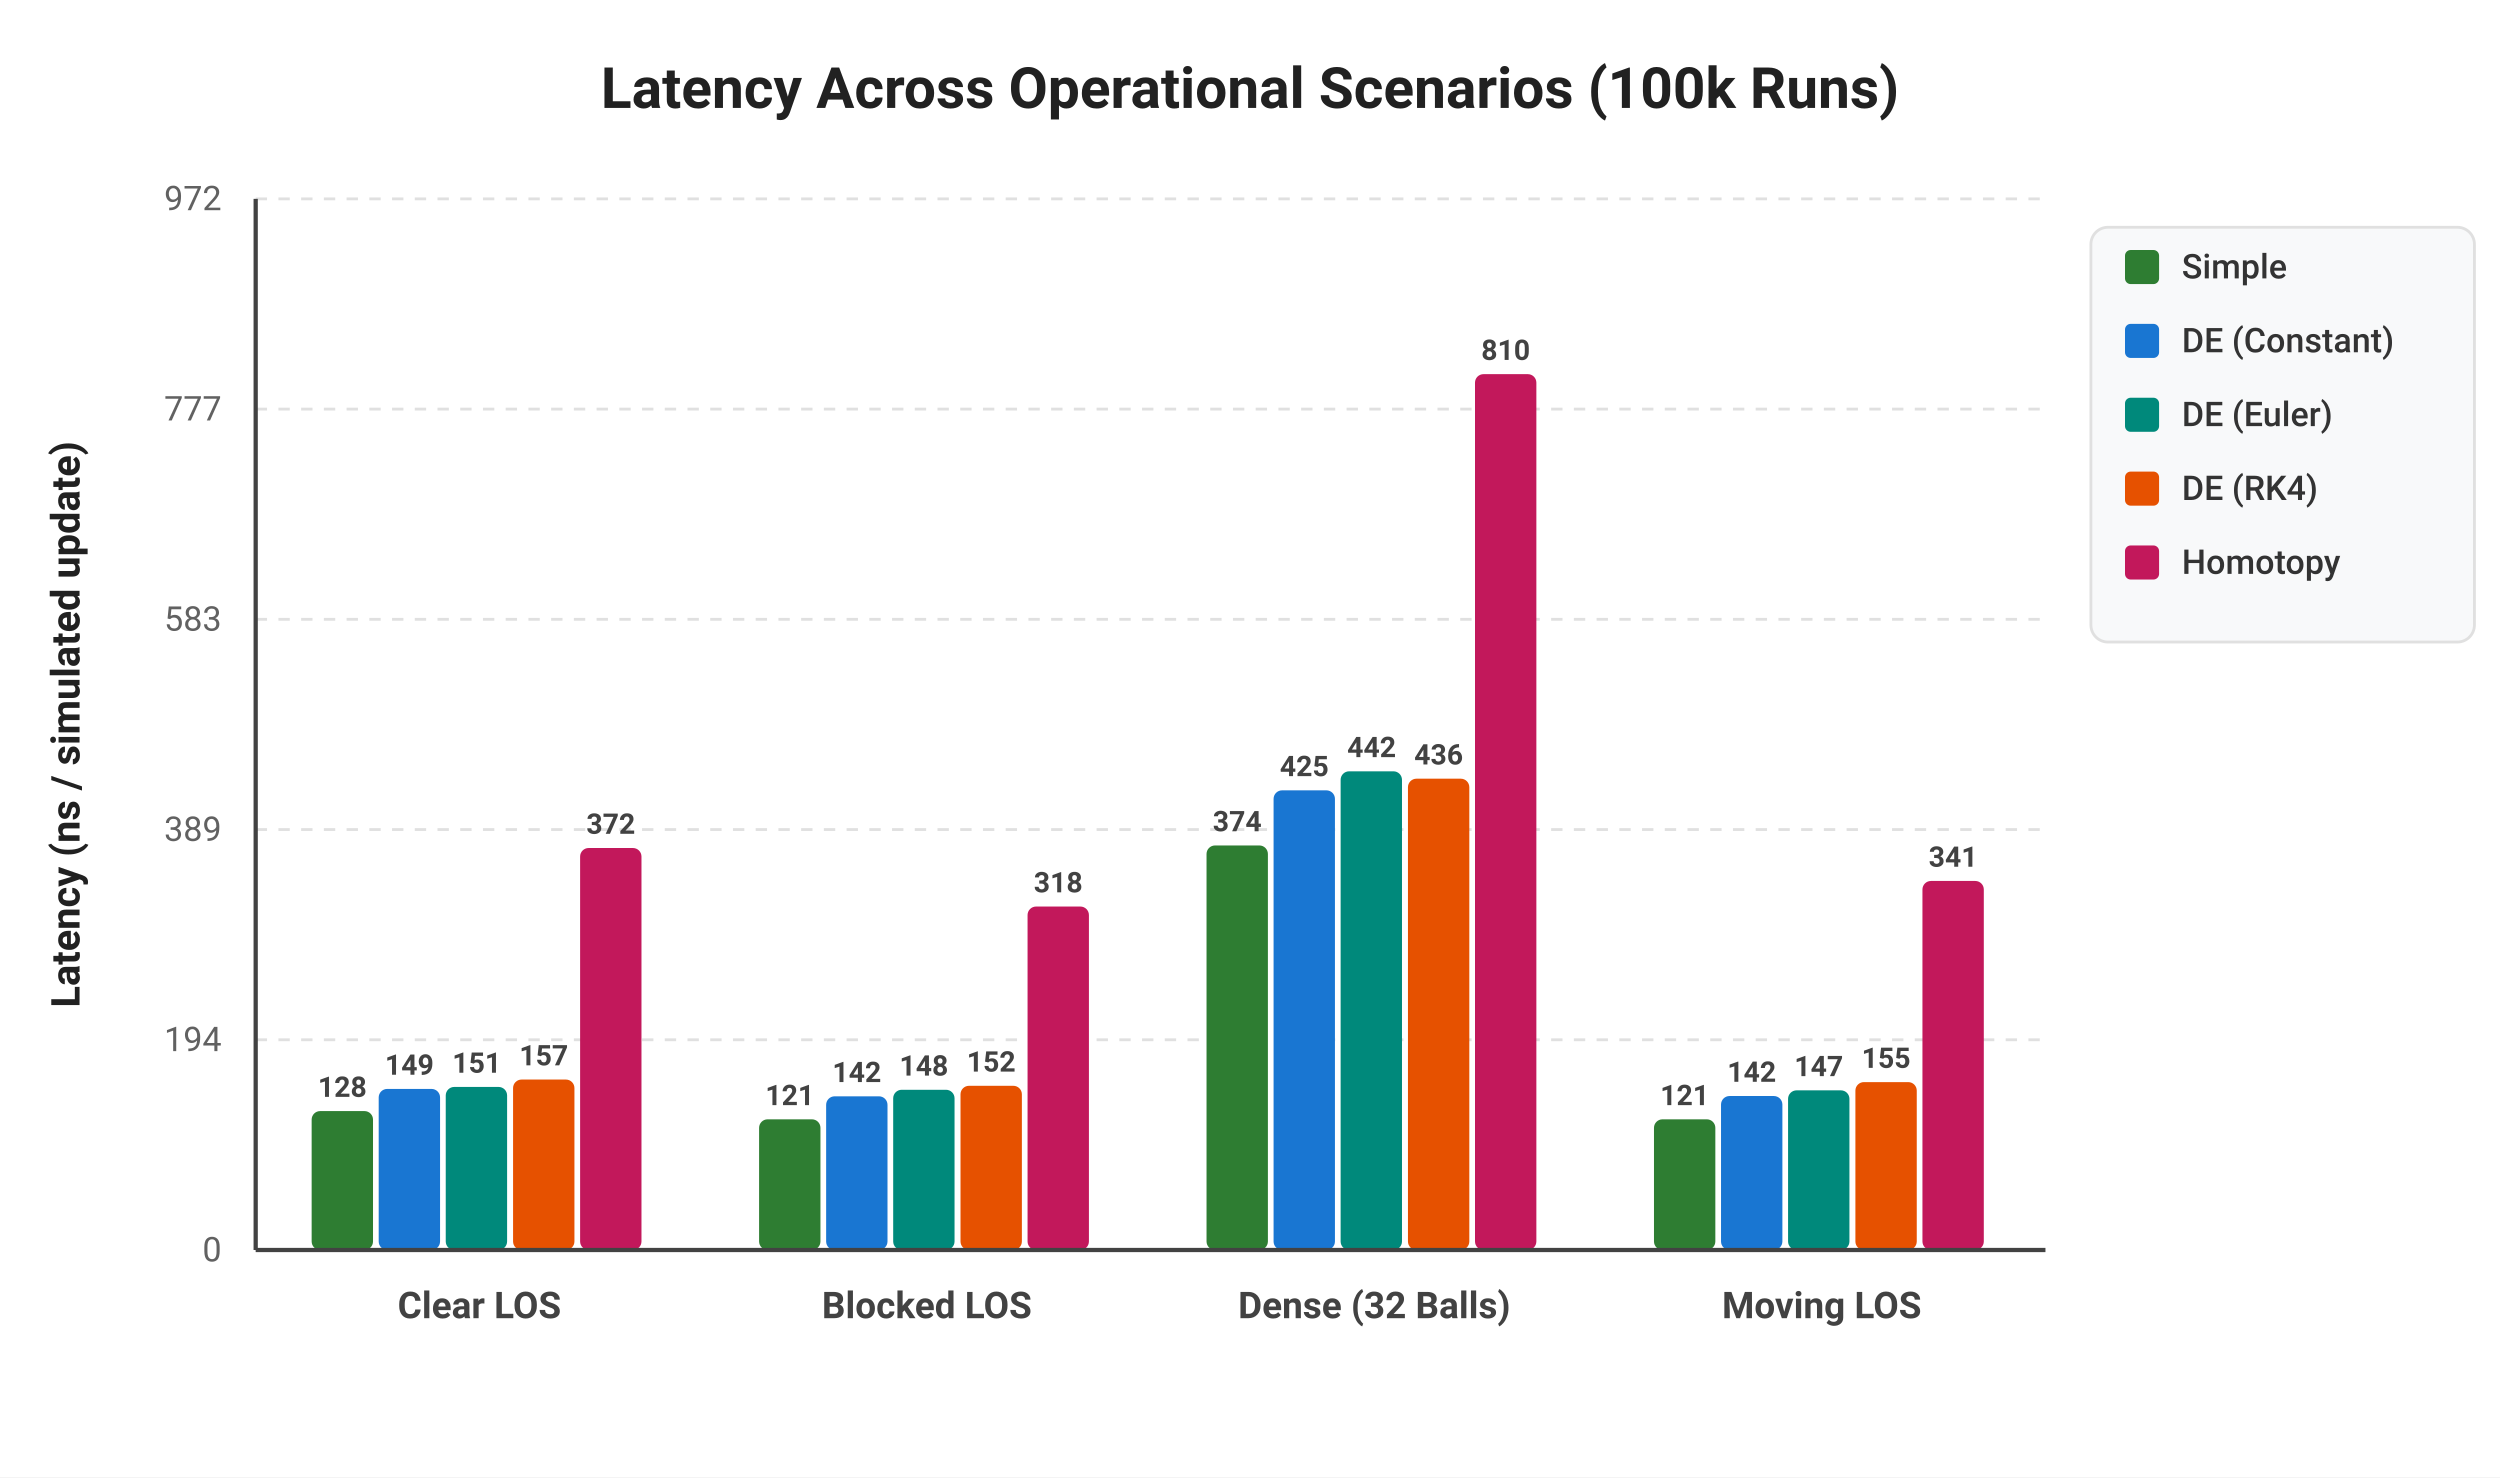
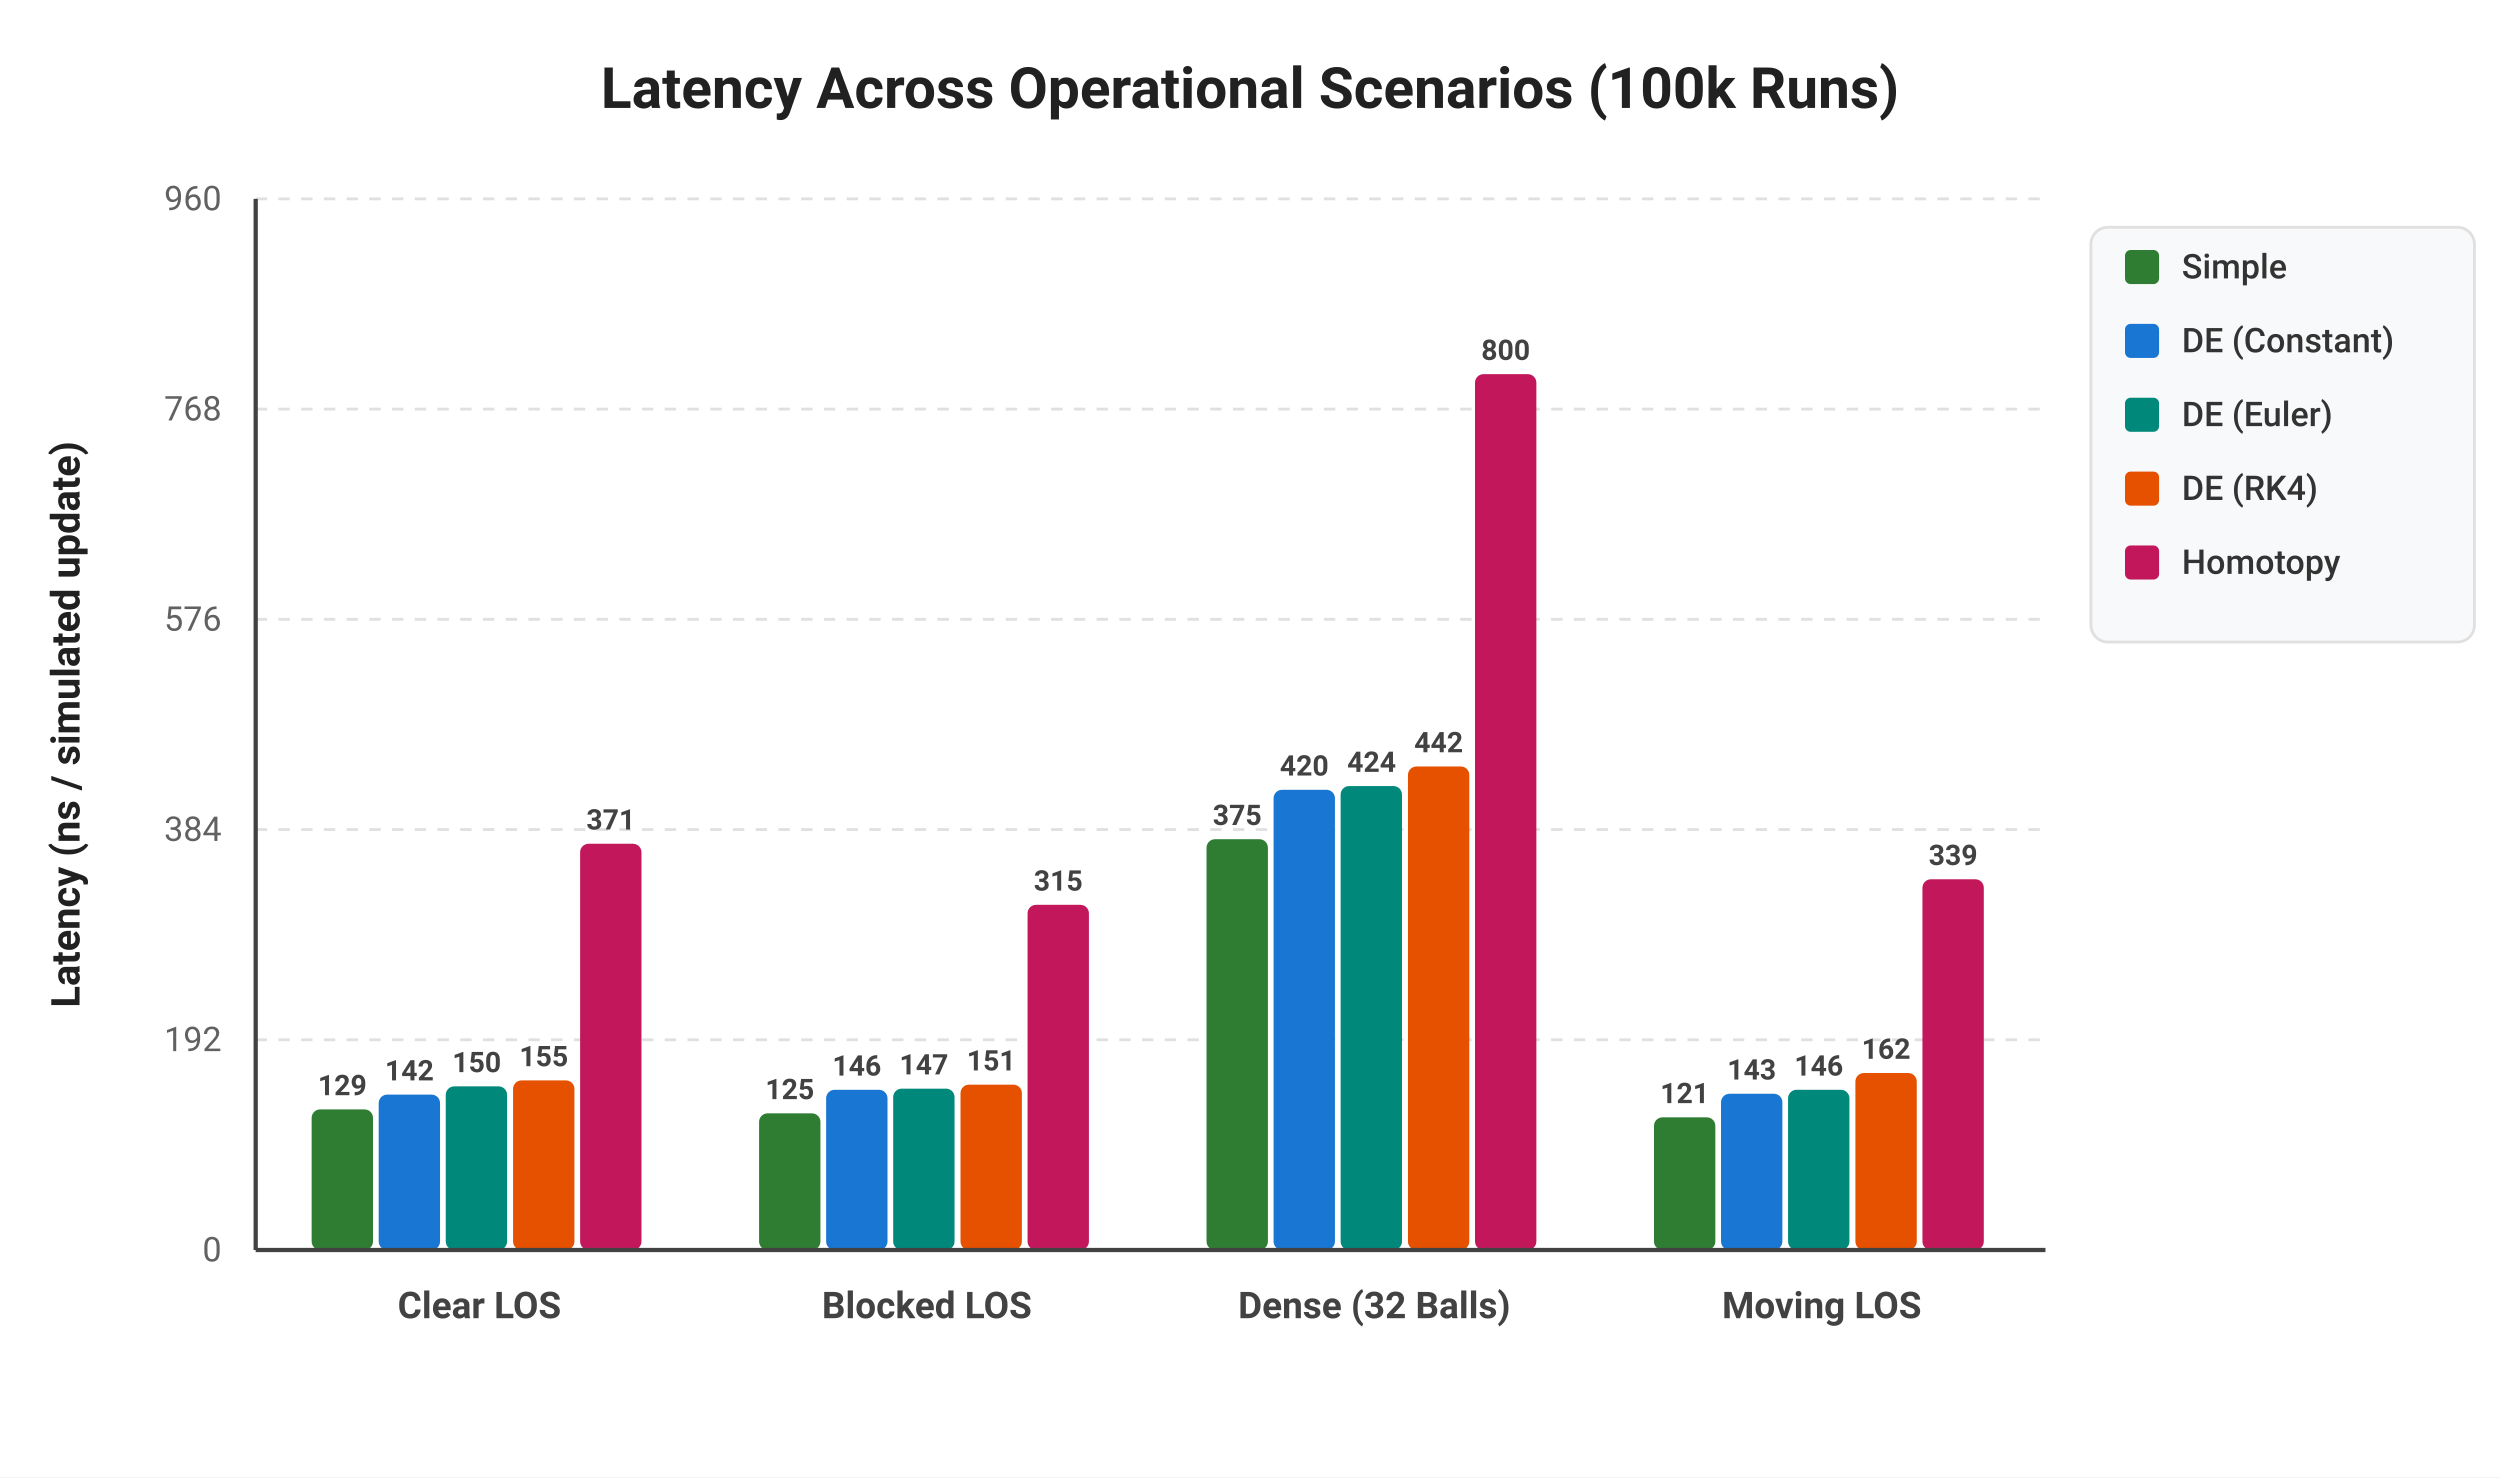
<svg xmlns="http://www.w3.org/2000/svg" width="880" height="520" viewBox="0 0 880 520" font-family="-apple-system, BlinkMacSystemFont, 'Segoe UI', Roboto, Helvetica, Arial, sans-serif">
  <rect width="100%" height="100%" fill="#FFFFFF" />
  <text x="440.0" y="38" text-anchor="middle" font-size="20" font-weight="bold" fill="#212121">Latency Across Operational Scenarios (100k Runs)</text>
  <line x1="90" y1="440.0" x2="720" y2="440.0" stroke="#E0E0E0" stroke-width="1" stroke-dasharray="4,4" />
  <text x="78" y="444.0" text-anchor="end" font-size="12" fill="#616161">0</text>
  <line x1="90" y1="366.0" x2="720" y2="366.0" stroke="#E0E0E0" stroke-width="1" stroke-dasharray="4,4" />
-   <text x="78" y="370.0" text-anchor="end" font-size="12" fill="#616161">194</text>
+   <text x="78" y="370.0" text-anchor="end" font-size="12" fill="#616161">192</text>
  <line x1="90" y1="292.0" x2="720" y2="292.0" stroke="#E0E0E0" stroke-width="1" stroke-dasharray="4,4" />
-   <text x="78" y="296.0" text-anchor="end" font-size="12" fill="#616161">389</text>
+   <text x="78" y="296.0" text-anchor="end" font-size="12" fill="#616161">384</text>
  <line x1="90" y1="218.0" x2="720" y2="218.0" stroke="#E0E0E0" stroke-width="1" stroke-dasharray="4,4" />
-   <text x="78" y="222.0" text-anchor="end" font-size="12" fill="#616161">583</text>
+   <text x="78" y="222.0" text-anchor="end" font-size="12" fill="#616161">576</text>
  <line x1="90" y1="144.0" x2="720" y2="144.0" stroke="#E0E0E0" stroke-width="1" stroke-dasharray="4,4" />
-   <text x="78" y="148.0" text-anchor="end" font-size="12" fill="#616161">777</text>
-   <line x1="90" y1="70" x2="720" y2="70" stroke="#E0E0E0" stroke-width="1" stroke-dasharray="4,4" />
-   <text x="78" y="74" text-anchor="end" font-size="12" fill="#616161">972</text>
+   <text x="78" y="148.0" text-anchor="end" font-size="12" fill="#616161">768</text>
+   <line x1="90" y1="70.0" x2="720" y2="70.0" stroke="#E0E0E0" stroke-width="1" stroke-dasharray="4,4" />
+   <text x="78" y="74.0" text-anchor="end" font-size="12" fill="#616161">960</text>
  <text x="168.75" y="464" text-anchor="middle" font-size="13" font-weight="600" fill="#424242">Clear LOS</text>
-   <rect x="109.7" y="391.1" width="21.6" height="48.9" rx="3" fill="#2E7D32" />
-   <text x="120.5" y="386.1" text-anchor="middle" font-size="10" font-weight="bold" fill="#424242">128</text>
-   <rect x="133.3" y="383.3" width="21.6" height="56.7" rx="3" fill="#1976D2" />
-   <text x="144.1" y="378.3" text-anchor="middle" font-size="10" font-weight="bold" fill="#424242">149</text>
-   <rect x="156.9" y="382.6" width="21.6" height="57.4" rx="3" fill="#00897B" />
-   <text x="167.8" y="377.6" text-anchor="middle" font-size="10" font-weight="bold" fill="#424242">151</text>
-   <rect x="180.6" y="380.0" width="21.6" height="60.0" rx="3" fill="#E65100" />
-   <text x="191.4" y="375.0" text-anchor="middle" font-size="10" font-weight="bold" fill="#424242">157</text>
-   <rect x="204.2" y="298.5" width="21.6" height="141.5" rx="3" fill="#C2185B" />
-   <text x="215.0" y="293.5" text-anchor="middle" font-size="10" font-weight="bold" fill="#424242">372</text>
+   <rect x="109.7" y="390.5" width="21.6" height="49.5" rx="3" fill="#2E7D32" />
+   <text x="120.5" y="385.5" text-anchor="middle" font-size="10" font-weight="bold" fill="#424242">129</text>
+   <rect x="133.3" y="385.3" width="21.6" height="54.7" rx="3" fill="#1976D2" />
+   <text x="144.1" y="380.3" text-anchor="middle" font-size="10" font-weight="bold" fill="#424242">142</text>
+   <rect x="156.9" y="382.4" width="21.6" height="57.6" rx="3" fill="#00897B" />
+   <text x="167.8" y="377.4" text-anchor="middle" font-size="10" font-weight="bold" fill="#424242">150</text>
+   <rect x="180.6" y="380.3" width="21.6" height="59.7" rx="3" fill="#E65100" />
+   <text x="191.4" y="375.3" text-anchor="middle" font-size="10" font-weight="bold" fill="#424242">155</text>
+   <rect x="204.2" y="297.0" width="21.6" height="143.0" rx="3" fill="#C2185B" />
+   <text x="215.0" y="292.0" text-anchor="middle" font-size="10" font-weight="bold" fill="#424242">371</text>
  <text x="326.25" y="464" text-anchor="middle" font-size="13" font-weight="600" fill="#424242">Blocked LOS</text>
-   <rect x="267.2" y="394.0" width="21.6" height="46.0" rx="3" fill="#2E7D32" />
-   <text x="278.0" y="389.0" text-anchor="middle" font-size="10" font-weight="bold" fill="#424242">121</text>
-   <rect x="290.8" y="385.9" width="21.6" height="54.1" rx="3" fill="#1976D2" />
-   <text x="301.6" y="380.9" text-anchor="middle" font-size="10" font-weight="bold" fill="#424242">142</text>
-   <rect x="314.4" y="383.6" width="21.6" height="56.4" rx="3" fill="#00897B" />
-   <text x="325.2" y="378.6" text-anchor="middle" font-size="10" font-weight="bold" fill="#424242">148</text>
-   <rect x="338.1" y="382.2" width="21.6" height="57.8" rx="3" fill="#E65100" />
-   <text x="348.9" y="377.2" text-anchor="middle" font-size="10" font-weight="bold" fill="#424242">152</text>
-   <rect x="361.7" y="319.1" width="21.6" height="120.9" rx="3" fill="#C2185B" />
-   <text x="372.5" y="314.1" text-anchor="middle" font-size="10" font-weight="bold" fill="#424242">318</text>
+   <rect x="267.2" y="391.9" width="21.6" height="48.1" rx="3" fill="#2E7D32" />
+   <text x="278.0" y="386.9" text-anchor="middle" font-size="10" font-weight="bold" fill="#424242">125</text>
+   <rect x="290.8" y="383.6" width="21.6" height="56.4" rx="3" fill="#1976D2" />
+   <text x="301.6" y="378.6" text-anchor="middle" font-size="10" font-weight="bold" fill="#424242">146</text>
+   <rect x="314.4" y="383.2" width="21.6" height="56.8" rx="3" fill="#00897B" />
+   <text x="325.2" y="378.2" text-anchor="middle" font-size="10" font-weight="bold" fill="#424242">147</text>
+   <rect x="338.1" y="381.8" width="21.6" height="58.2" rx="3" fill="#E65100" />
+   <text x="348.9" y="376.8" text-anchor="middle" font-size="10" font-weight="bold" fill="#424242">151</text>
+   <rect x="361.7" y="318.5" width="21.6" height="121.5" rx="3" fill="#C2185B" />
+   <text x="372.5" y="313.5" text-anchor="middle" font-size="10" font-weight="bold" fill="#424242">315</text>
  <text x="483.75" y="464" text-anchor="middle" font-size="13" font-weight="600" fill="#424242">Dense (32 Balls)</text>
-   <rect x="424.7" y="297.6" width="21.6" height="142.4" rx="3" fill="#2E7D32" />
-   <text x="435.5" y="292.6" text-anchor="middle" font-size="10" font-weight="bold" fill="#424242">374</text>
-   <rect x="448.3" y="278.2" width="21.6" height="161.8" rx="3" fill="#1976D2" />
-   <text x="459.1" y="273.2" text-anchor="middle" font-size="10" font-weight="bold" fill="#424242">425</text>
-   <rect x="471.9" y="271.5" width="21.6" height="168.5" rx="3" fill="#00897B" />
-   <text x="482.8" y="266.5" text-anchor="middle" font-size="10" font-weight="bold" fill="#424242">442</text>
-   <rect x="495.6" y="274.1" width="21.6" height="165.9" rx="3" fill="#E65100" />
-   <text x="506.4" y="269.1" text-anchor="middle" font-size="10" font-weight="bold" fill="#424242">436</text>
+   <rect x="424.7" y="295.4" width="21.6" height="144.6" rx="3" fill="#2E7D32" />
+   <text x="435.5" y="290.4" text-anchor="middle" font-size="10" font-weight="bold" fill="#424242">375</text>
+   <rect x="448.3" y="278.0" width="21.6" height="162.0" rx="3" fill="#1976D2" />
+   <text x="459.1" y="273.0" text-anchor="middle" font-size="10" font-weight="bold" fill="#424242">420</text>
+   <rect x="471.9" y="276.7" width="21.6" height="163.3" rx="3" fill="#00897B" />
+   <text x="482.8" y="271.7" text-anchor="middle" font-size="10" font-weight="bold" fill="#424242">424</text>
+   <rect x="495.6" y="269.8" width="21.6" height="170.2" rx="3" fill="#E65100" />
+   <text x="506.4" y="264.8" text-anchor="middle" font-size="10" font-weight="bold" fill="#424242">442</text>
  <rect x="519.2" y="131.7" width="21.6" height="308.3" rx="3" fill="#C2185B" />
-   <text x="530.0" y="126.7" text-anchor="middle" font-size="10" font-weight="bold" fill="#424242">810</text>
+   <text x="530.0" y="126.7" text-anchor="middle" font-size="10" font-weight="bold" fill="#424242">800</text>
  <text x="641.25" y="464" text-anchor="middle" font-size="13" font-weight="600" fill="#424242">Moving LOS</text>
-   <rect x="582.2" y="394.0" width="21.6" height="46.0" rx="3" fill="#2E7D32" />
-   <text x="593.0" y="389.0" text-anchor="middle" font-size="10" font-weight="bold" fill="#424242">121</text>
-   <rect x="605.8" y="385.8" width="21.6" height="54.2" rx="3" fill="#1976D2" />
-   <text x="616.6" y="380.8" text-anchor="middle" font-size="10" font-weight="bold" fill="#424242">142</text>
-   <rect x="629.4" y="383.8" width="21.6" height="56.2" rx="3" fill="#00897B" />
-   <text x="640.2" y="378.8" text-anchor="middle" font-size="10" font-weight="bold" fill="#424242">147</text>
-   <rect x="653.1" y="380.9" width="21.6" height="59.1" rx="3" fill="#E65100" />
-   <text x="663.9" y="375.9" text-anchor="middle" font-size="10" font-weight="bold" fill="#424242">155</text>
-   <rect x="676.7" y="310.1" width="21.6" height="129.9" rx="3" fill="#C2185B" />
-   <text x="687.5" y="305.1" text-anchor="middle" font-size="10" font-weight="bold" fill="#424242">341</text>
+   <rect x="582.2" y="393.3" width="21.6" height="46.7" rx="3" fill="#2E7D32" />
+   <text x="593.0" y="388.3" text-anchor="middle" font-size="10" font-weight="bold" fill="#424242">121</text>
+   <rect x="605.8" y="385.0" width="21.6" height="55.0" rx="3" fill="#1976D2" />
+   <text x="616.6" y="380.0" text-anchor="middle" font-size="10" font-weight="bold" fill="#424242">143</text>
+   <rect x="629.4" y="383.6" width="21.6" height="56.4" rx="3" fill="#00897B" />
+   <text x="640.2" y="378.6" text-anchor="middle" font-size="10" font-weight="bold" fill="#424242">146</text>
+   <rect x="653.1" y="377.7" width="21.6" height="62.3" rx="3" fill="#E65100" />
+   <text x="663.9" y="372.7" text-anchor="middle" font-size="10" font-weight="bold" fill="#424242">162</text>
+   <rect x="676.7" y="309.5" width="21.6" height="130.5" rx="3" fill="#C2185B" />
+   <text x="687.5" y="304.5" text-anchor="middle" font-size="10" font-weight="bold" fill="#424242">339</text>
  <line x1="90" y1="70" x2="90" y2="440" stroke="#424242" stroke-width="1.5" />
  <line x1="90" y1="440" x2="720" y2="440" stroke="#424242" stroke-width="1.5" />
  <text transform="rotate(-90)" x="-255.0" y="28" text-anchor="middle" font-size="14" font-weight="600" fill="#212121">Latency (ns / simulated update)</text>
  <rect x="736" y="80" width="135" height="146" rx="6" fill="#F8F9FA" stroke="#E0E0E0" stroke-width="1" />
  <rect x="748" y="88" width="12" height="12" rx="2" fill="#2E7D32" />
  <text x="768" y="98" font-size="12" font-weight="500" fill="#333333">Simple</text>
  <rect x="748" y="114" width="12" height="12" rx="2" fill="#1976D2" />
  <text x="768" y="124" font-size="12" font-weight="500" fill="#333333">DE (Constant)</text>
  <rect x="748" y="140" width="12" height="12" rx="2" fill="#00897B" />
  <text x="768" y="150" font-size="12" font-weight="500" fill="#333333">DE (Euler)</text>
  <rect x="748" y="166" width="12" height="12" rx="2" fill="#E65100" />
  <text x="768" y="176" font-size="12" font-weight="500" fill="#333333">DE (RK4)</text>
  <rect x="748" y="192" width="12" height="12" rx="2" fill="#C2185B" />
  <text x="768" y="202" font-size="12" font-weight="500" fill="#333333">Homotopy</text>
</svg>
